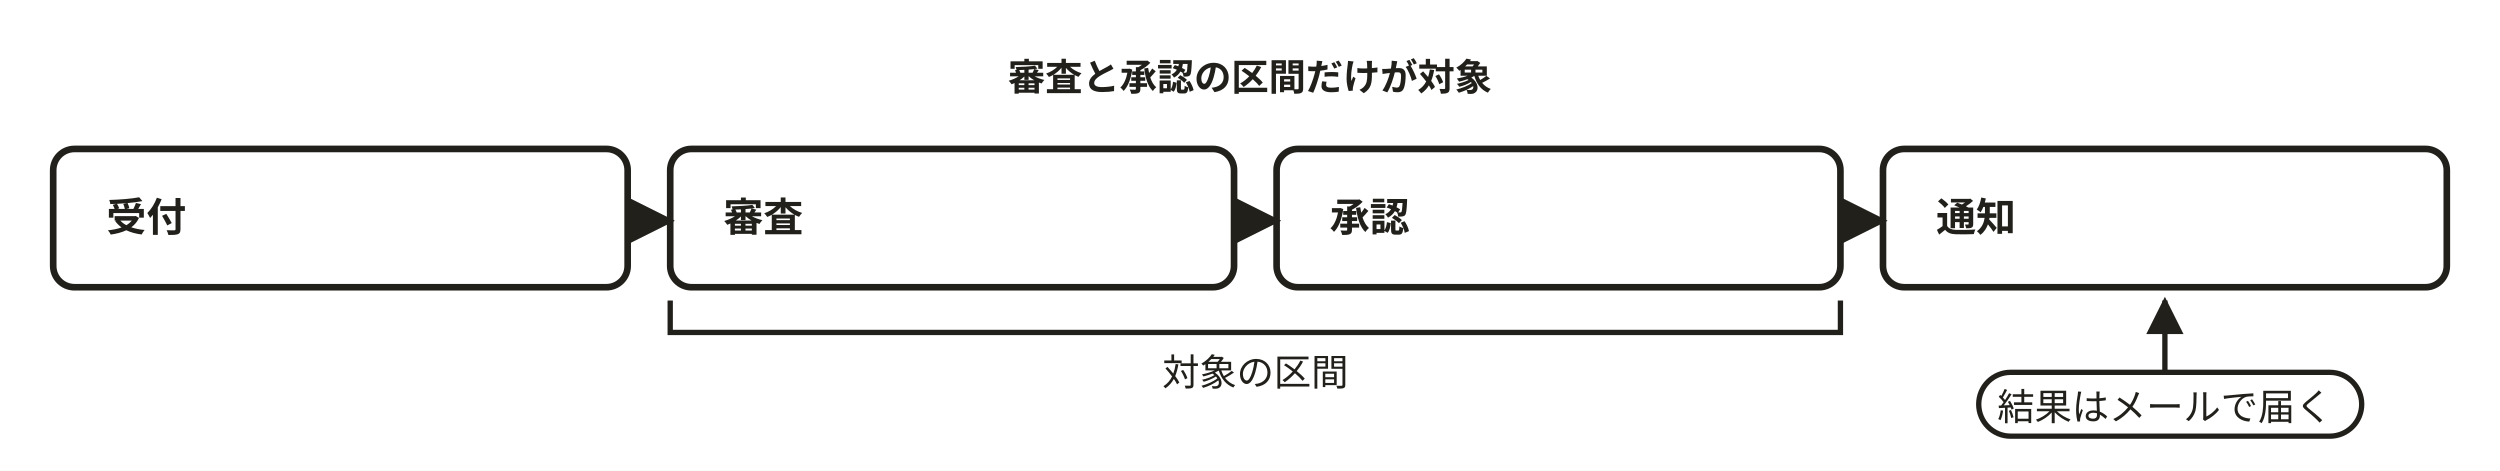
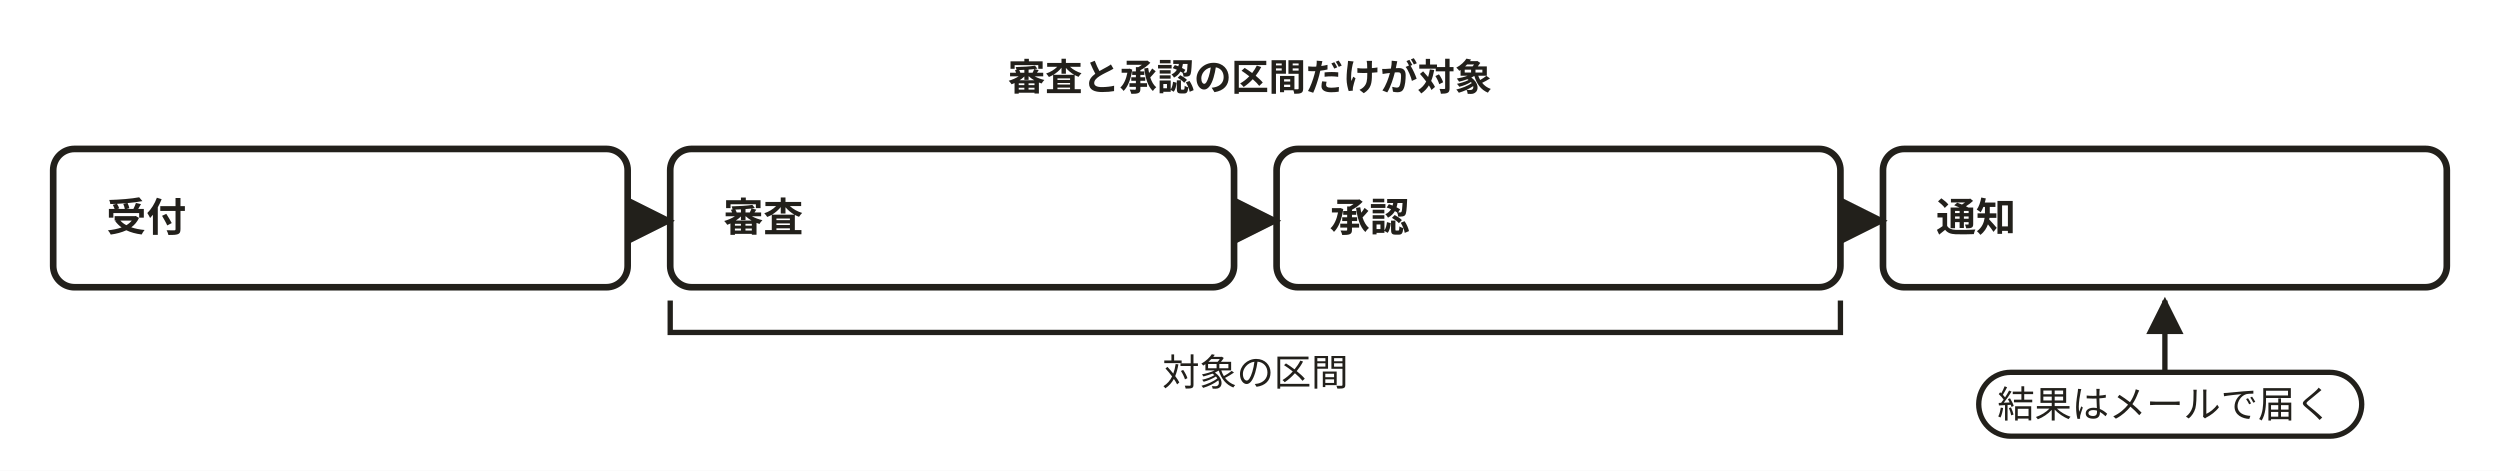
<svg xmlns="http://www.w3.org/2000/svg" width="940" height="177" viewBox="0 0 940 177" role="img" aria-labelledby="svg-title svg-desc">
  <defs>
    <marker id="dsl-arrow" viewBox="0 0 10 10" refX="9" refY="5" markerWidth="7" markerHeight="7" orient="auto-start-reverse">
      <path d="M0,0 L10,5 L0,10 z" fill="#22201b" />
    </marker>
  </defs>
  <style>
    text { font-family: 'Hiragino Sans','Hiragino Kaku Gothic ProN','Yu Gothic','YuGothic',Meiryo,'Noto Sans JP',sans-serif; }
    .emoji { font-family: 'Noto Color Emoji','Segoe UI Emoji',sans-serif; }
  </style>
  <rect x="0" y="0" width="940" height="177" fill="#ffffff" />
  <text x="470" y="34" text-anchor="middle" font-size="14" font-weight="700" fill="#22201b">審査と承認の区間だけが対象</text>
  <rect x="20" y="56" width="216" height="52" rx="8" fill="#ffffff" stroke="#22201b" stroke-width="2.5" />
  <text x="40" y="87" font-size="15" font-weight="700" fill="#22201b">受付</text>
  <rect x="252" y="56" width="212" height="52" rx="8" fill="#ffffff" stroke="#22201b" stroke-width="2.5" />
  <text x="272" y="87" font-size="15" font-weight="700" fill="#22201b">審査</text>
  <rect x="480" y="56" width="212" height="52" rx="8" fill="#ffffff" stroke="#22201b" stroke-width="2.5" />
  <text x="500" y="87" font-size="15" font-weight="700" fill="#22201b">承認</text>
  <rect x="708" y="56" width="212" height="52" rx="8" fill="#ffffff" stroke="#22201b" stroke-width="2.5" />
  <text x="728" y="87" font-size="15" font-weight="700" fill="#22201b">通知</text>
  <path d="M236,83 L252,83" fill="none" stroke="#22201b" stroke-width="2.5" marker-end="url(#dsl-arrow)" />
  <path d="M464,83 L480,83" fill="none" stroke="#22201b" stroke-width="2.5" marker-end="url(#dsl-arrow)" />
  <path d="M692,83 L708,83" fill="none" stroke="#22201b" stroke-width="2.5" marker-end="url(#dsl-arrow)" />
  <path d="M252,113 L252,125 L692,125 L692,113" fill="none" stroke="#22201b" stroke-width="2" />
  <text x="472" y="145" text-anchor="middle" font-size="14" fill="#22201b">対象の区間</text>
  <path d="M814,141 L814,113" fill="none" stroke="#22201b" stroke-width="2" marker-end="url(#dsl-arrow)" />
  <rect x="744" y="140" width="144" height="24" rx="12" fill="#ffffff" stroke="#22201b" stroke-width="2" />
-   <text x="814" y="158" text-anchor="middle" font-size="14" fill="#22201b">結果はメールで届く</text>
+   <text x="814" y="157" text-anchor="middle" font-size="14" fill="#22201b">結果はメールで届く</text>
</svg>
